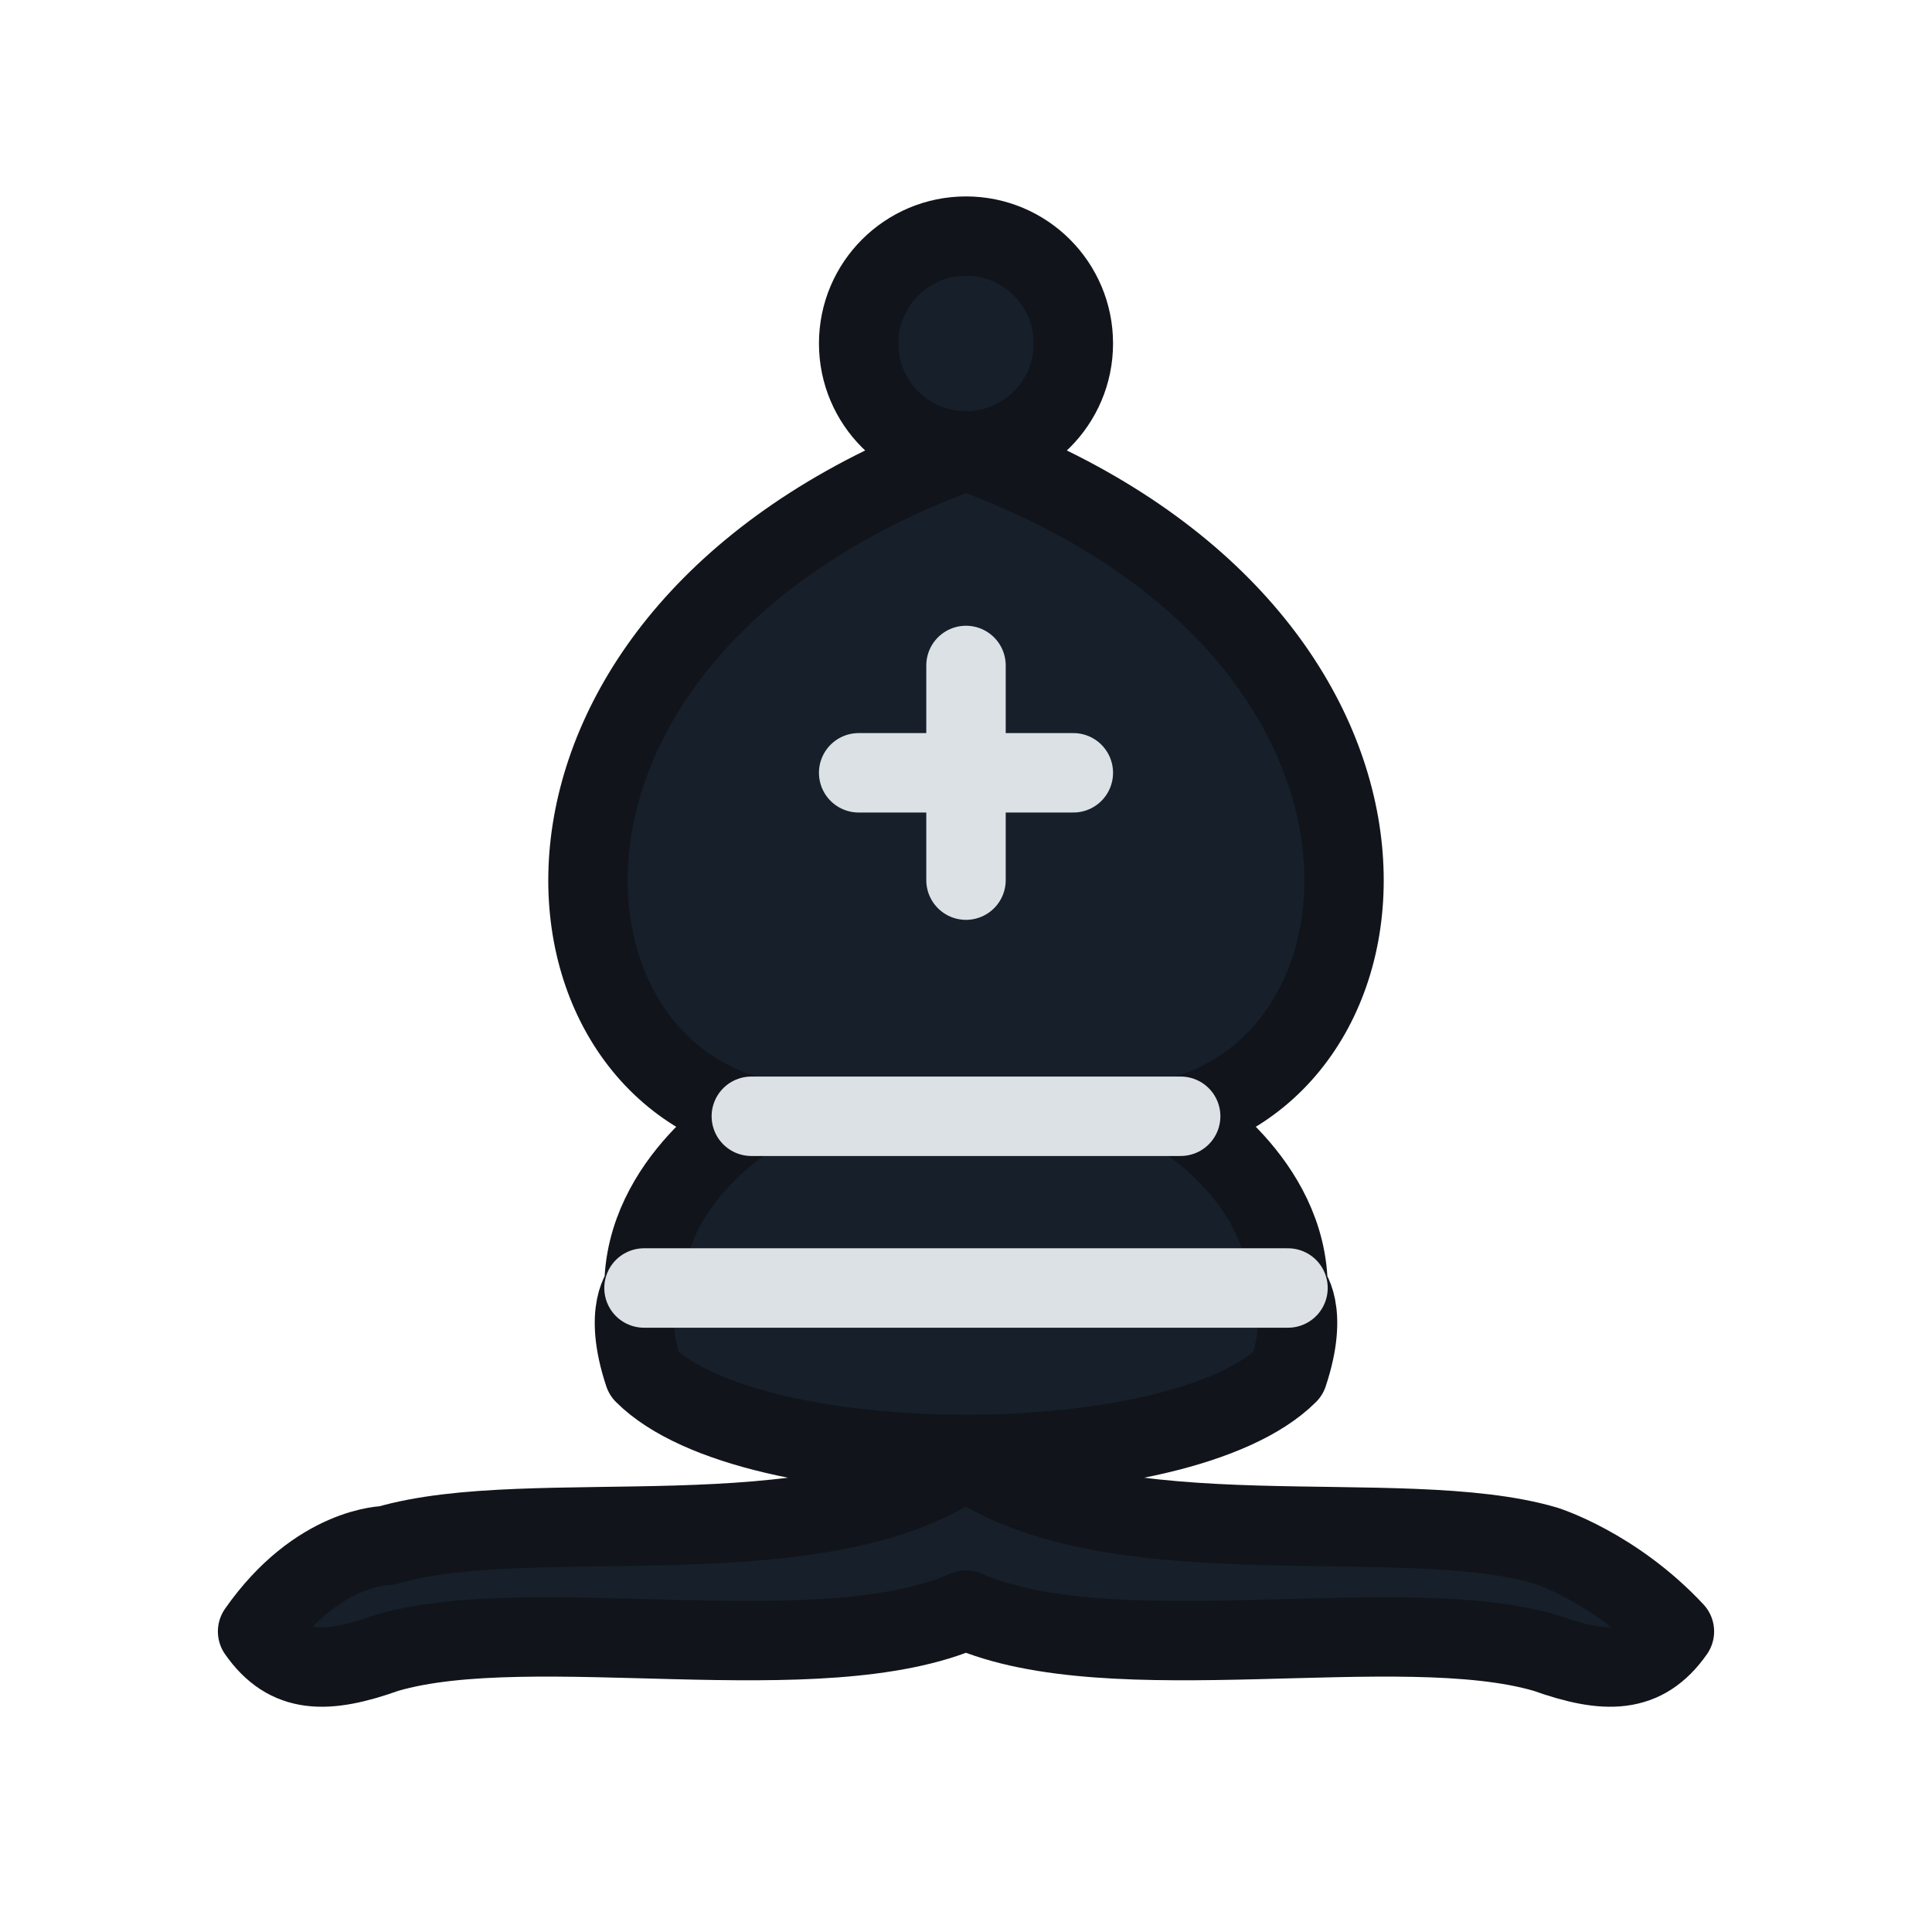
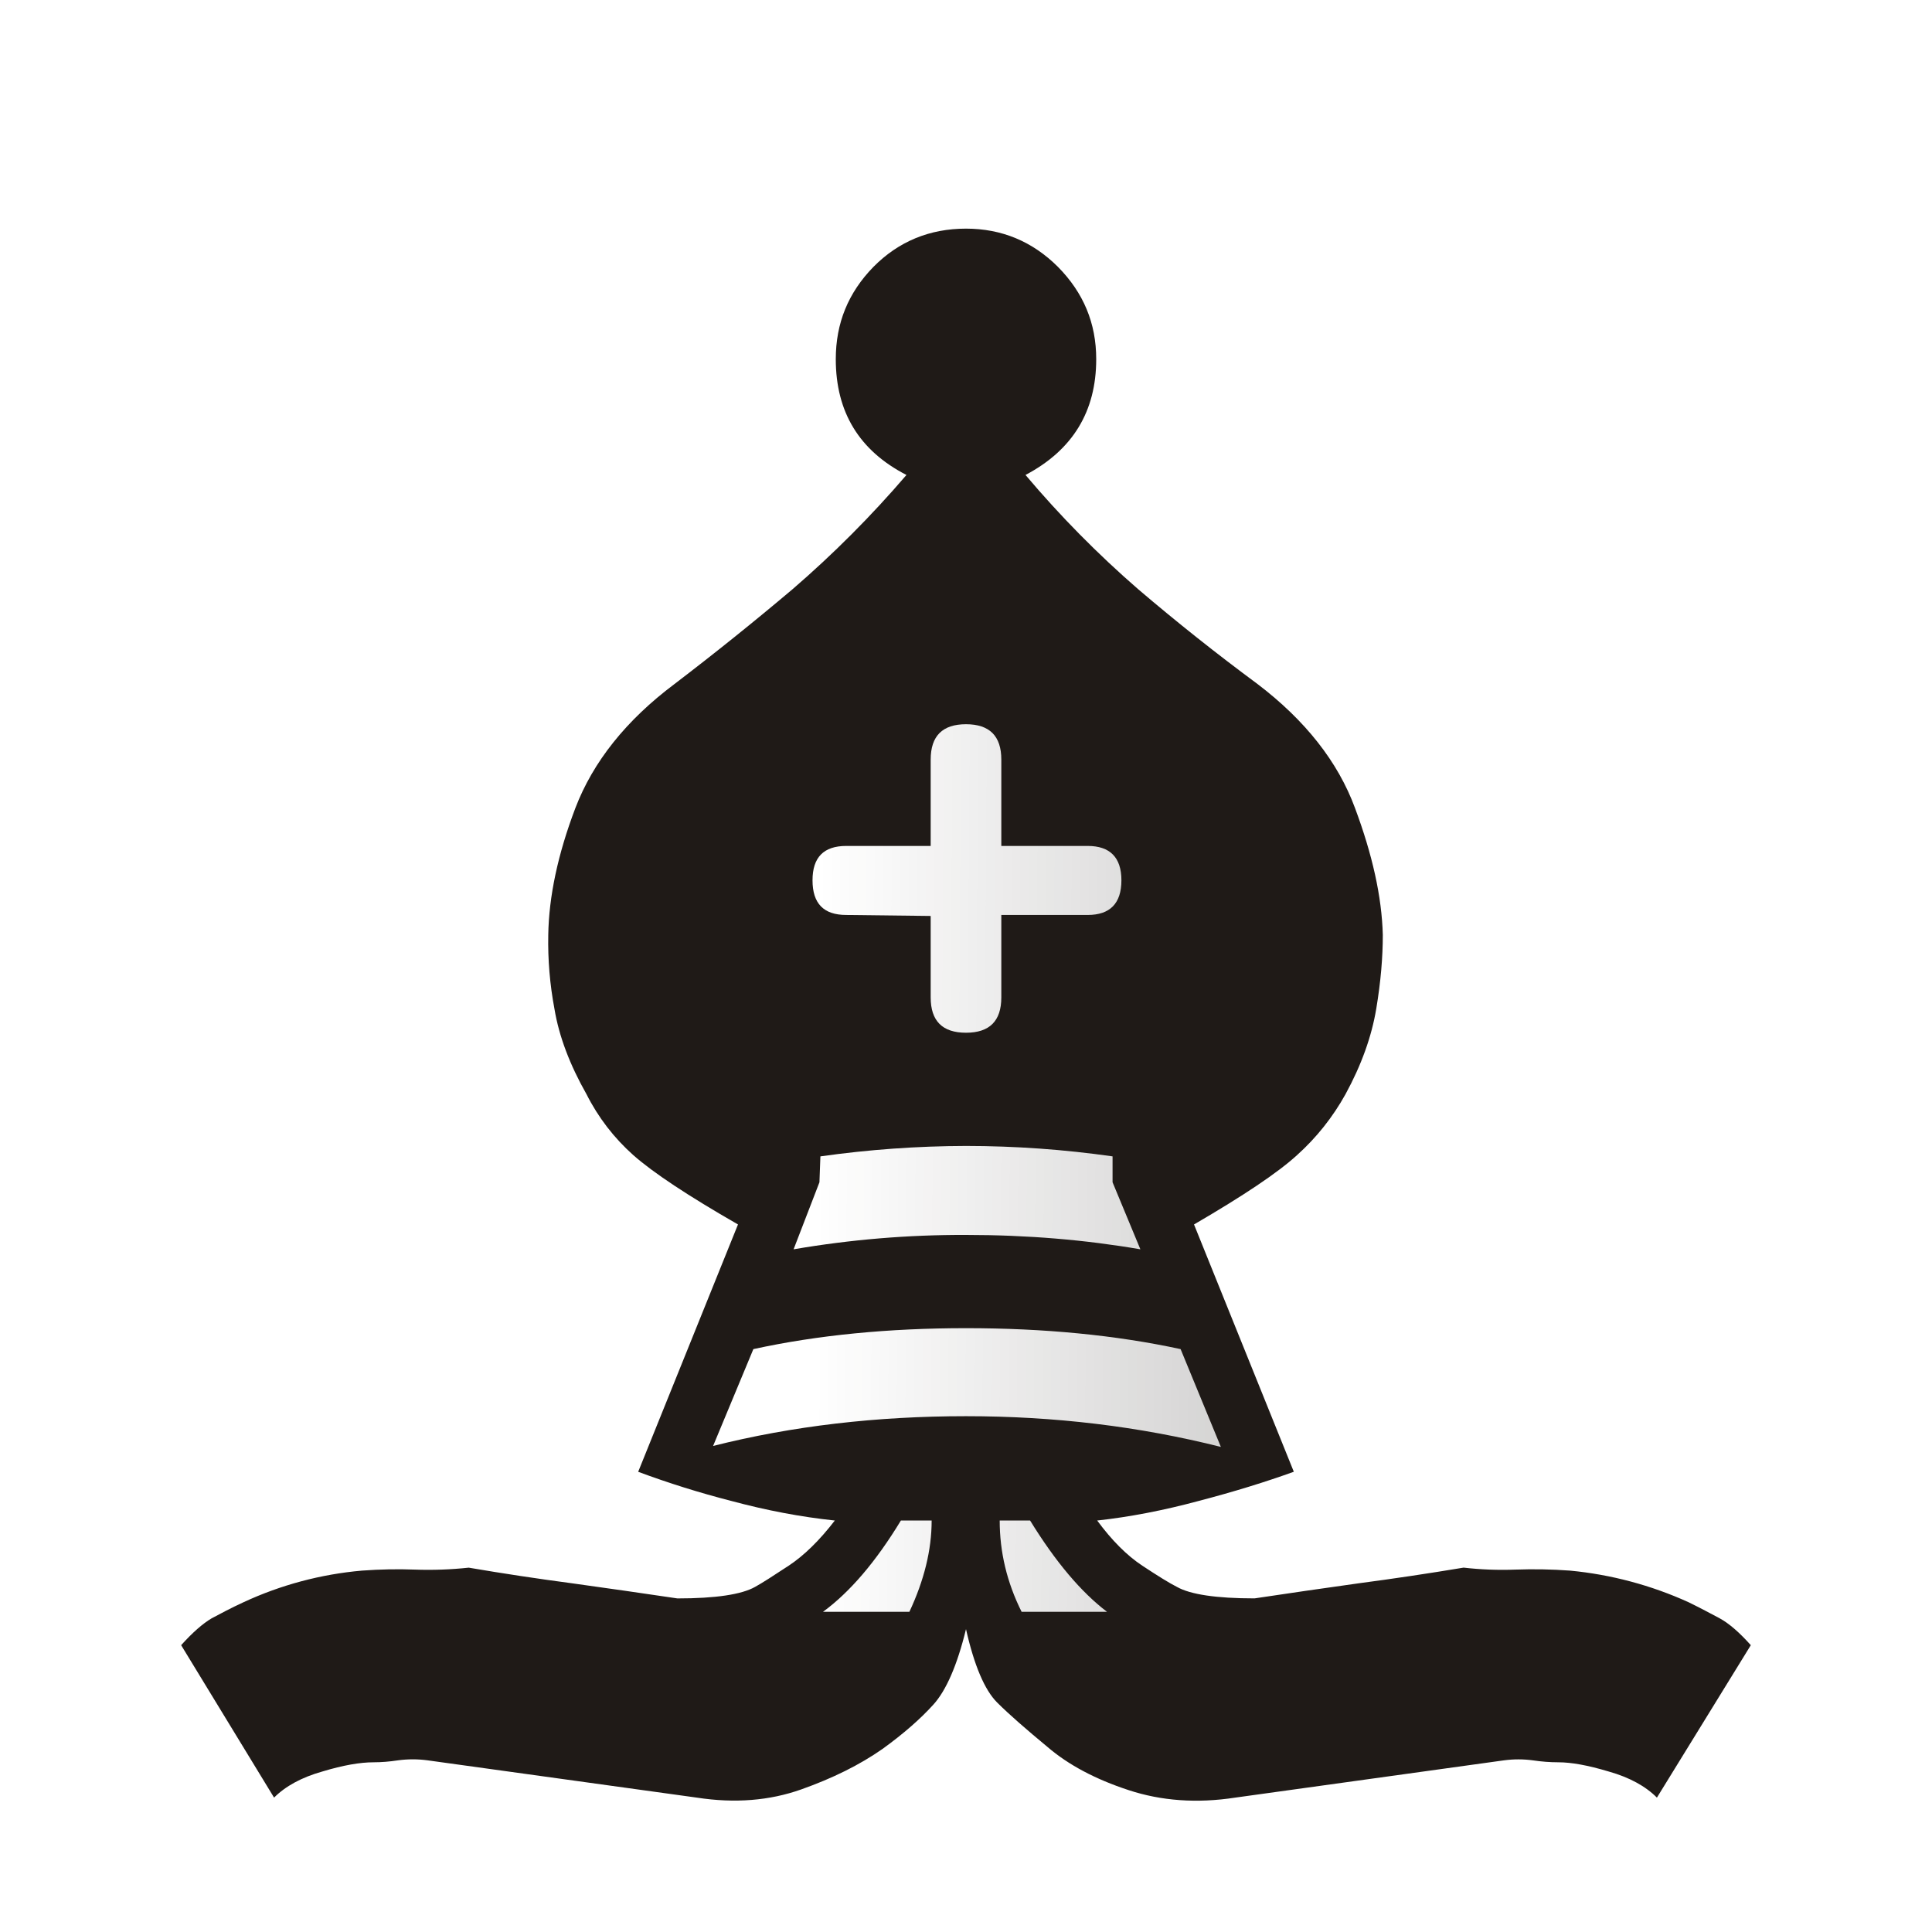
- <svg xmlns="http://www.w3.org/2000/svg" fill="#17202a" viewBox="0 0 45 45">
-   <g fill="none" fill-rule="evenodd" stroke="#11151b" stroke-linecap="round" stroke-linejoin="round" stroke-width="1.85">
-     <g fill="#17202a" stroke-linecap="butt">
-       <path d="M9 36c3.4-1 10.1.4 13.5-2 3.4 2.4 10.1 1 13.5 2 0 0 1.6.5 3 2-.7 1-1.6 1-3 .5-3.4-1-10.1.5-13.5-1-3.4 1.5-10.1 0-13.5 1-1.4.5-2.3.5-3-.5 1.4-2 3-2 3-2z" />
-       <path d="M15 32c2.5 2.5 12.5 2.5 15 0 .5-1.5 0-2 0-2 0-2.5-2.5-4-2.5-4 5.5-1.5 6-11.5-5-15.5-11 4-10.5 14-5 15.5 0 0-2.5 1.5-2.5 4 0 0-.5.5 0 2z" />
-       <path d="M25 8a2.5 2.5 0 1 1-5 0 2.5 2.5 0 1 1 5 0z" />
-     </g>
-     <path stroke="#dce1e6" stroke-linejoin="miter" d="M17.5 26h10M15 30h15m-7.5-14.5v5M20 18h5" />
-   </g>
+ <svg xmlns="http://www.w3.org/2000/svg" style="color-scheme:light only" width="50mm" height="50mm" fill-rule="evenodd" clip-rule="evenodd" image-rendering="optimizeQuality" shape-rendering="geometricPrecision" text-rendering="geometricPrecision" viewBox="0 0 50 50">
+   <linearGradient id="a" x1="21.094" x2="77.669" y1="37.101" y2="37.469" gradientUnits="userSpaceOnUse">
+     <stop offset="0" stop-color="#fff" />
+     <stop offset="1" stop-color="#fff" stop-opacity="0" />
+   </linearGradient>
+   <path fill="#1f1a17" d="M25 42.162c-.229.94-.516 1.592-.847 1.956-.33.364-.762.745-1.312 1.143-.593.415-1.295.762-2.108 1.05s-1.71.364-2.701.211l-6.968-.965a2.858 2.858 0 0 0-.762 0c-.22.034-.432.051-.635.051-.347 0-.787.076-1.32.237-.543.153-.958.381-1.254.677l-2.405-3.945c.297-.33.56-.559.788-.694.237-.127.508-.271.821-.415a9.179 9.179 0 0 1 3.073-.821c.466-.034.923-.043 1.364-.026a9.8 9.8 0 0 0 1.397-.05c.889.152 1.786.287 2.684.406.905.127 1.811.254 2.717.39.991 0 1.66-.102 2.007-.297.186-.102.474-.288.872-.55.398-.263.796-.652 1.194-1.169-.88-.093-1.77-.262-2.684-.508a24.094 24.094 0 0 1-2.405-.753l2.583-6.401c-1.296-.745-2.193-1.338-2.71-1.795a5.3 5.3 0 0 1-1.21-1.575c-.432-.762-.712-1.498-.83-2.21a9.341 9.341 0 0 1-.16-1.913c.016-.99.245-2.083.702-3.285.457-1.194 1.312-2.27 2.565-3.209a79.091 79.091 0 0 0 3.057-2.455 27.746 27.746 0 0 0 2.946-2.955c-1.22-.627-1.829-1.626-1.829-2.997 0-.932.322-1.72.974-2.388.652-.66 1.456-.99 2.396-.99.923 0 1.719.33 2.38.99.66.669.99 1.456.99 2.388q0 2.031-1.83 2.997a26.796 26.796 0 0 0 2.914 2.955 56.74 56.74 0 0 0 3.09 2.455c1.236.94 2.083 2.015 2.523 3.209.449 1.202.694 2.294.72 3.285 0 .567-.051 1.202-.17 1.913s-.38 1.448-.796 2.21a6.084 6.084 0 0 1-1.253 1.575c-.5.457-1.388 1.05-2.667 1.795l2.583 6.4c-.729.263-1.55.517-2.456.754-.914.246-1.786.415-2.633.508.381.517.77.906 1.168 1.169.398.262.695.448.898.55.347.195 1.016.296 2.007.296a263.35 263.35 0 0 1 2.692-.39 81.13 81.13 0 0 0 2.718-.406c.44.051.889.068 1.346.051a13.12 13.12 0 0 1 1.405.026 9.627 9.627 0 0 1 3.074.82c.296.145.567.289.804.416.246.135.508.364.804.694l-2.43 3.945c-.296-.296-.71-.524-1.253-.677-.533-.16-.965-.237-1.295-.237-.22 0-.44-.017-.66-.05a2.794 2.794 0 0 0-.754 0l-6.95.964c-.992.153-1.914.085-2.761-.194-.855-.28-1.558-.652-2.1-1.118-.542-.449-.982-.83-1.304-1.151-.321-.322-.592-.957-.804-1.897" />
+   <path fill="url(#a)" d="M24.086 23.705v2.108c0 .61.304.914.914.914s.914-.304.914-.914v-2.134h2.236c.575 0 .872-.296.872-.897 0-.593-.297-.889-.872-.889h-2.236v-2.235c0-.61-.304-.915-.914-.915s-.914.305-.914.915v2.235H21.9c-.584 0-.872.296-.872.889 0 .601.288.897.872.897zm7.51 13.741-1.042-2.531c-1.685-.364-3.539-.542-5.554-.542-1.998 0-3.835.178-5.503.542l-1.042 2.506c2.05-.517 4.234-.77 6.545-.77 2.286 0 4.479.262 6.596.795m-2.083-5.114-.72-1.735v-.67a27.03 27.03 0 0 0-3.793-.27 27.35 27.35 0 0 0-3.768.27l-.025.67-.669 1.735A25.85 25.85 0 0 1 25 31.96c1.592 0 3.09.127 4.513.372m-.864 9.381c-.66-.5-1.33-1.287-1.99-2.362h-.787c0 .813.186 1.6.567 2.362zm-5.114 0c.381-.812.576-1.6.576-2.362h-.796c-.643 1.059-1.312 1.846-2.015 2.362z" />
</svg>
